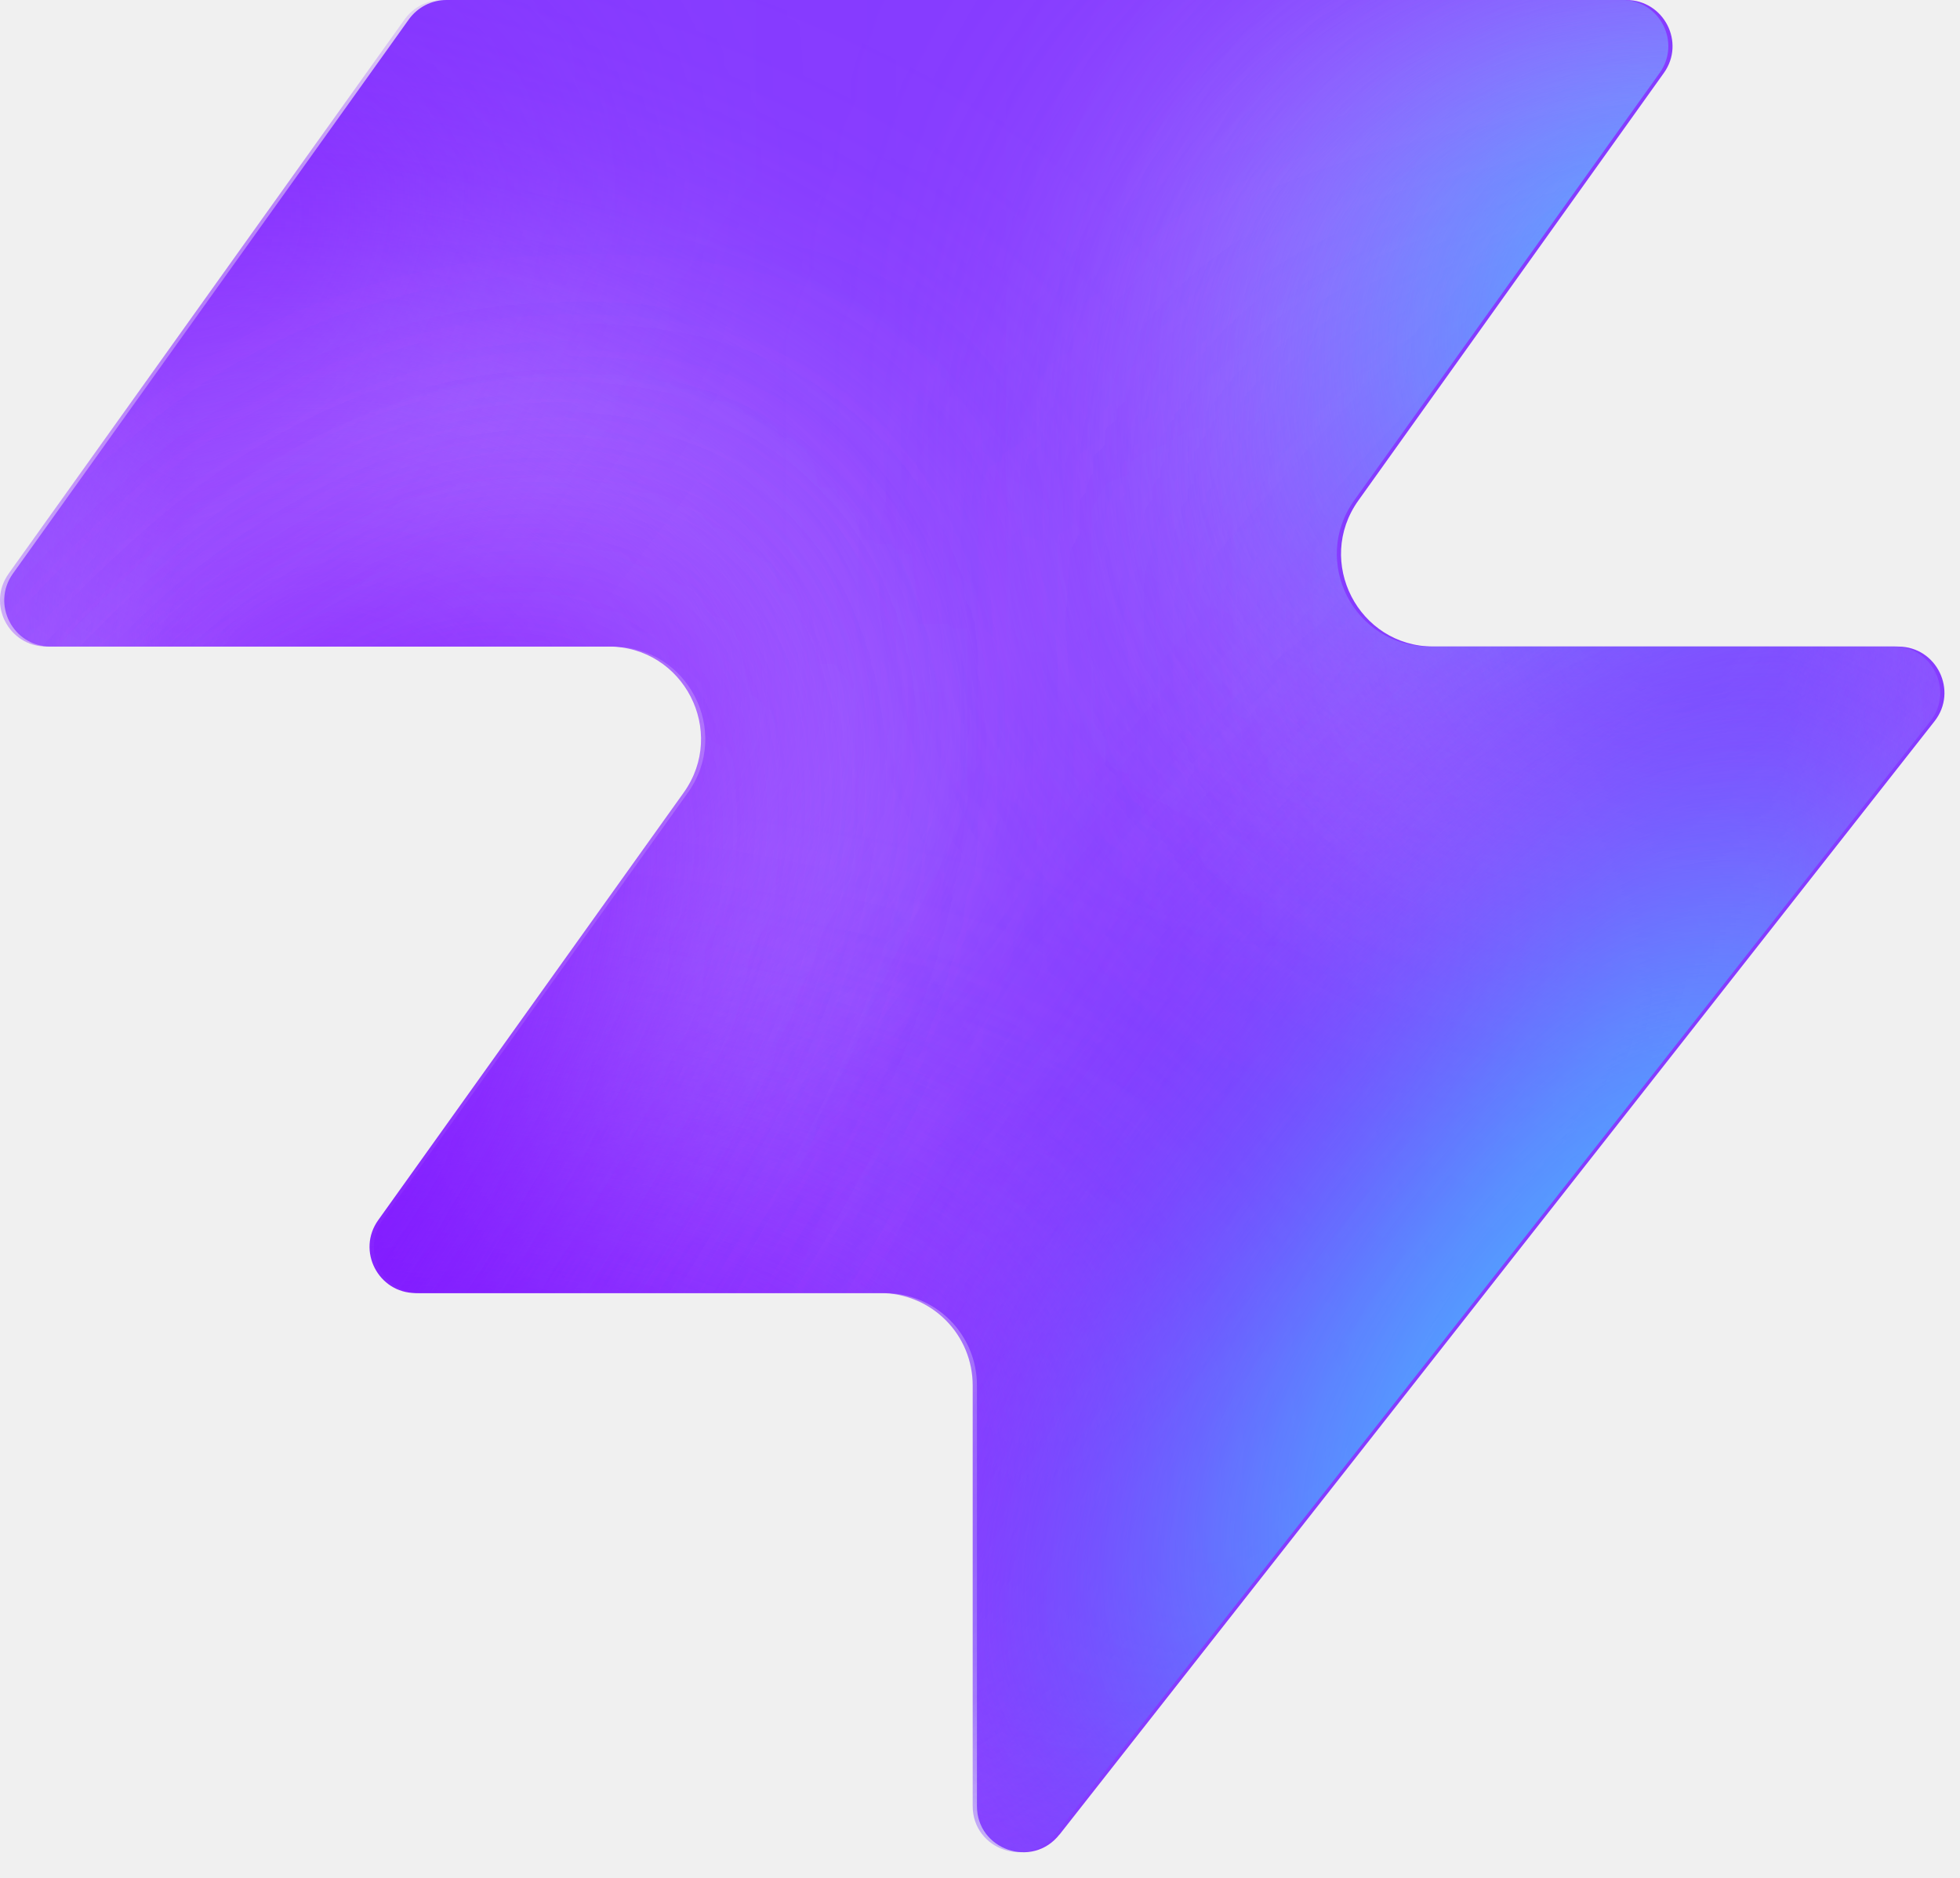
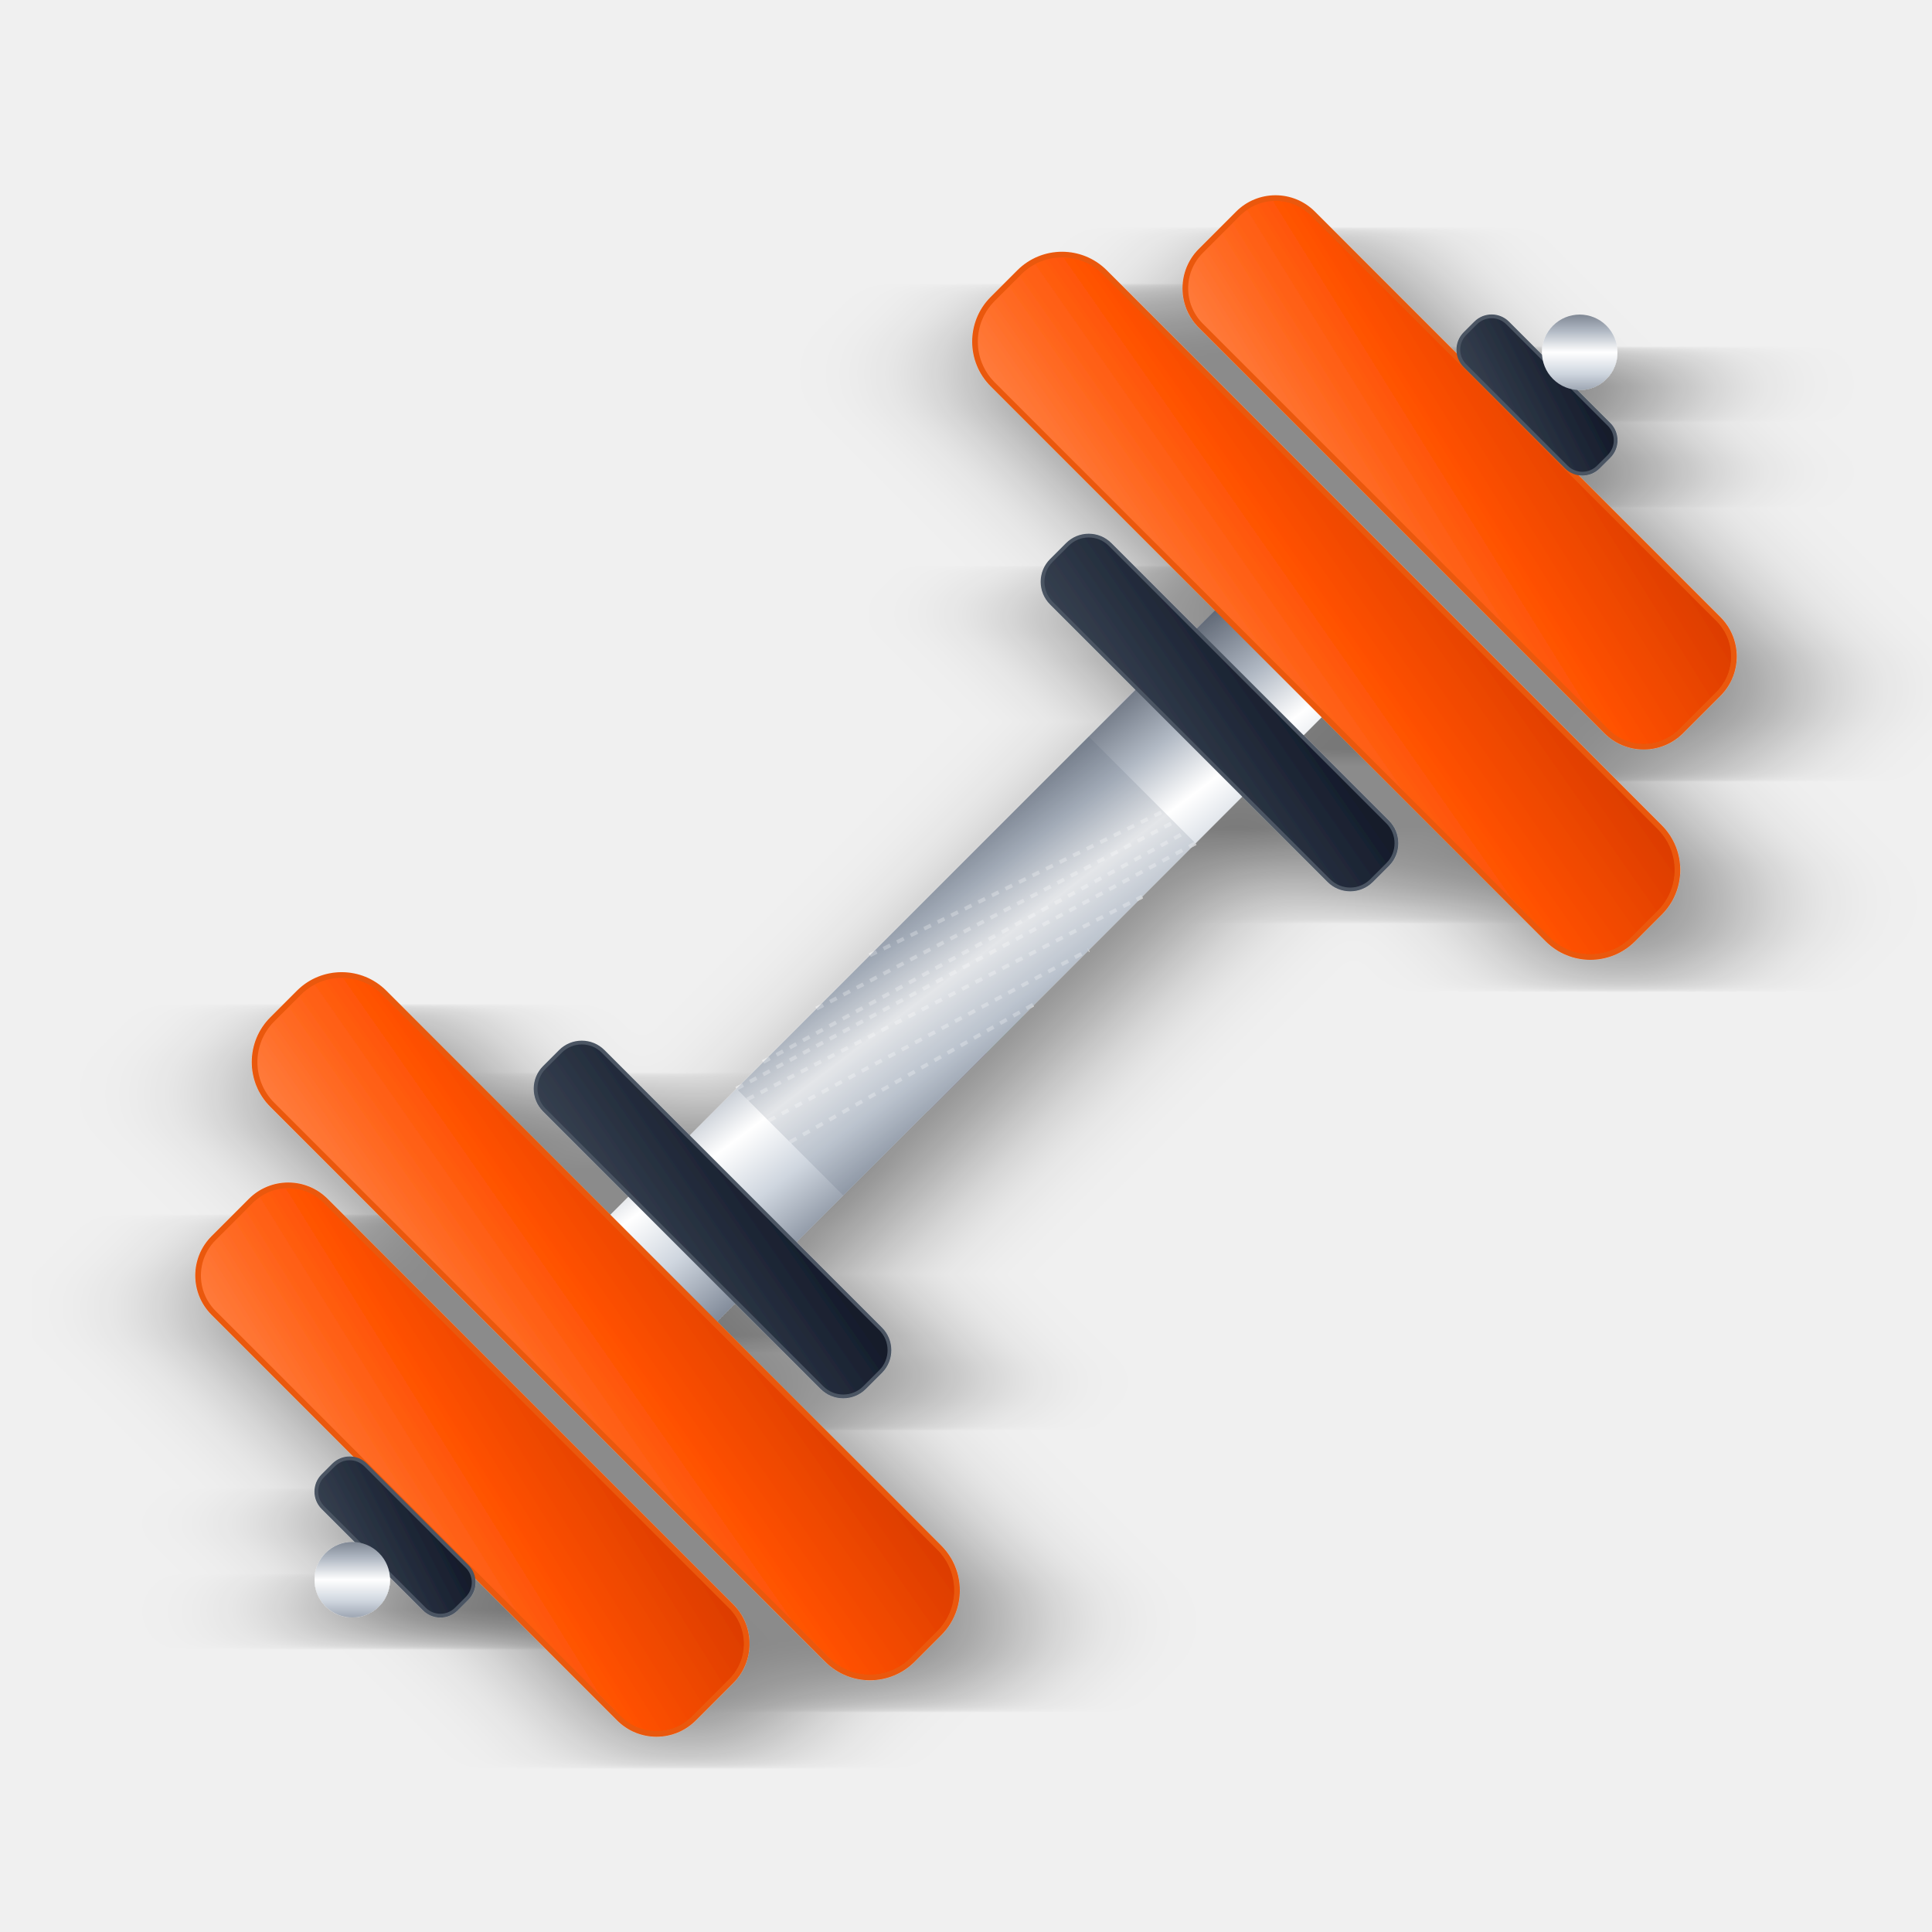
- <svg xmlns="http://www.w3.org/2000/svg" width="48" height="46" fill="none" viewBox="0 0 48 46">
-   <path fill="#863bff" d="M25.946 44.938c-.664.845-2.021.375-2.021-.698V33.937a2.26 2.26 0 0 0-2.262-2.262H10.287c-.92 0-1.456-1.04-.92-1.788l7.48-10.471c1.07-1.497 0-3.578-1.842-3.578H1.237c-.92 0-1.456-1.04-.92-1.788L10.013.474c.214-.297.556-.474.92-.474h28.894c.92 0 1.456 1.04.92 1.788l-7.48 10.471c-1.07 1.498 0 3.579 1.842 3.579h11.377c.943 0 1.473 1.088.89 1.83L25.947 44.94z" style="fill:#863bff;fill:color(display-p3 .525 .23 1);fill-opacity:1" />
-   <mask id="a" width="48" height="46" x="0" y="0" maskUnits="userSpaceOnUse" style="mask-type:alpha">
-     <path fill="#000" d="M25.842 44.938c-.664.844-2.021.375-2.021-.698V33.937a2.26 2.26 0 0 0-2.262-2.262H10.183c-.92 0-1.456-1.04-.92-1.788l7.48-10.471c1.07-1.498 0-3.579-1.842-3.579H1.133c-.92 0-1.456-1.04-.92-1.787L9.91.473c.214-.297.556-.474.92-.474h28.894c.92 0 1.456 1.04.92 1.788l-7.48 10.471c-1.07 1.498 0 3.578 1.842 3.578h11.377c.943 0 1.473 1.088.89 1.832L25.843 44.94z" style="fill:#000;fill-opacity:1" />
-   </mask>
-   <g mask="url(#a)">
-     <g filter="url(#b)">
-       <ellipse cx="5.508" cy="14.704" fill="#ede6ff" rx="5.508" ry="14.704" style="fill:#ede6ff;fill:color(display-p3 .927 .903 1);fill-opacity:1" transform="matrix(.00324 1 1 -.00324 -4.47 31.516)" />
-     </g>
-     <g filter="url(#c)">
-       <ellipse cx="10.399" cy="29.851" fill="#ede6ff" rx="10.399" ry="29.851" style="fill:#ede6ff;fill:color(display-p3 .927 .903 1);fill-opacity:1" transform="matrix(.00324 1 1 -.00324 -39.328 7.883)" />
-     </g>
-     <g filter="url(#d)">
-       <ellipse cx="5.508" cy="30.487" fill="#7e14ff" rx="5.508" ry="30.487" style="fill:#7e14ff;fill:color(display-p3 .492 .077 1);fill-opacity:1" transform="rotate(89.814 -25.913 -14.639)scale(1 -1)" />
-     </g>
-     <g filter="url(#e)">
-       <ellipse cx="5.508" cy="30.599" fill="#7e14ff" rx="5.508" ry="30.599" style="fill:#7e14ff;fill:color(display-p3 .492 .077 1);fill-opacity:1" transform="rotate(89.814 -32.644 -3.334)scale(1 -1)" />
-     </g>
-     <g filter="url(#f)">
-       <ellipse cx="5.508" cy="30.599" fill="#7e14ff" rx="5.508" ry="30.599" style="fill:#7e14ff;fill:color(display-p3 .492 .077 1);fill-opacity:1" transform="matrix(.00324 1 1 -.00324 -34.34 30.47)" />
-     </g>
-     <g filter="url(#g)">
-       <ellipse cx="14.072" cy="22.078" fill="#ede6ff" rx="14.072" ry="22.078" style="fill:#ede6ff;fill:color(display-p3 .927 .903 1);fill-opacity:1" transform="rotate(93.35 24.506 48.493)scale(-1 1)" />
-     </g>
-     <g filter="url(#h)">
-       <ellipse cx="3.47" cy="21.501" fill="#7e14ff" rx="3.47" ry="21.501" style="fill:#7e14ff;fill:color(display-p3 .492 .077 1);fill-opacity:1" transform="rotate(89.009 28.708 47.59)scale(-1 1)" />
-     </g>
-     <g filter="url(#i)">
-       <ellipse cx="3.47" cy="21.501" fill="#7e14ff" rx="3.47" ry="21.501" style="fill:#7e14ff;fill:color(display-p3 .492 .077 1);fill-opacity:1" transform="rotate(89.009 28.708 47.59)scale(-1 1)" />
-     </g>
-     <g filter="url(#j)">
-       <ellipse cx=".387" cy="8.972" fill="#7e14ff" rx="4.407" ry="29.108" style="fill:#7e14ff;fill:color(display-p3 .492 .077 1);fill-opacity:1" transform="rotate(39.51 .387 8.972)" />
-     </g>
-     <g filter="url(#k)">
-       <ellipse cx="47.523" cy="-6.092" fill="#7e14ff" rx="4.407" ry="29.108" style="fill:#7e14ff;fill:color(display-p3 .492 .077 1);fill-opacity:1" transform="rotate(37.892 47.523 -6.092)" />
-     </g>
-     <g filter="url(#l)">
-       <ellipse cx="41.412" cy="6.333" fill="#47bfff" rx="5.971" ry="9.665" style="fill:#47bfff;fill:color(display-p3 .28 .748 1);fill-opacity:1" transform="rotate(37.892 41.412 6.333)" />
-     </g>
-     <g filter="url(#m)">
-       <ellipse cx="-1.879" cy="38.332" fill="#7e14ff" rx="4.407" ry="29.108" style="fill:#7e14ff;fill:color(display-p3 .492 .077 1);fill-opacity:1" transform="rotate(37.892 -1.88 38.332)" />
-     </g>
-     <g filter="url(#n)">
-       <ellipse cx="-1.879" cy="38.332" fill="#7e14ff" rx="4.407" ry="29.108" style="fill:#7e14ff;fill:color(display-p3 .492 .077 1);fill-opacity:1" transform="rotate(37.892 -1.88 38.332)" />
-     </g>
-     <g filter="url(#o)">
-       <ellipse cx="35.651" cy="29.907" fill="#7e14ff" rx="4.407" ry="29.108" style="fill:#7e14ff;fill:color(display-p3 .492 .077 1);fill-opacity:1" transform="rotate(37.892 35.651 29.907)" />
-     </g>
-     <g filter="url(#p)">
-       <ellipse cx="38.418" cy="32.4" fill="#47bfff" rx="5.971" ry="15.297" style="fill:#47bfff;fill:color(display-p3 .28 .748 1);fill-opacity:1" transform="rotate(37.892 38.418 32.4)" />
-     </g>
-   </g>
+ <svg xmlns="http://www.w3.org/2000/svg" viewBox="0 0 512 512" width="100%" height="100%">
  <defs>
-     <filter id="b" width="60.045" height="41.654" x="-19.77" y="16.149" color-interpolation-filters="sRGB" filterUnits="userSpaceOnUse">
-       <feFlood flood-opacity="0" result="BackgroundImageFix" />
-       <feBlend in="SourceGraphic" in2="BackgroundImageFix" result="shape" />
-       <feGaussianBlur result="effect1_foregroundBlur_2002_17158" stdDeviation="7.659" />
-     </filter>
-     <filter id="c" width="90.34" height="51.437" x="-54.613" y="-7.533" color-interpolation-filters="sRGB" filterUnits="userSpaceOnUse">
-       <feFlood flood-opacity="0" result="BackgroundImageFix" />
-       <feBlend in="SourceGraphic" in2="BackgroundImageFix" result="shape" />
-       <feGaussianBlur result="effect1_foregroundBlur_2002_17158" stdDeviation="7.659" />
-     </filter>
-     <filter id="d" width="79.355" height="29.4" x="-49.64" y="2.03" color-interpolation-filters="sRGB" filterUnits="userSpaceOnUse">
-       <feFlood flood-opacity="0" result="BackgroundImageFix" />
-       <feBlend in="SourceGraphic" in2="BackgroundImageFix" result="shape" />
-       <feGaussianBlur result="effect1_foregroundBlur_2002_17158" stdDeviation="4.596" />
-     </filter>
-     <filter id="e" width="79.579" height="29.4" x="-45.045" y="20.029" color-interpolation-filters="sRGB" filterUnits="userSpaceOnUse">
-       <feFlood flood-opacity="0" result="BackgroundImageFix" />
-       <feBlend in="SourceGraphic" in2="BackgroundImageFix" result="shape" />
-       <feGaussianBlur result="effect1_foregroundBlur_2002_17158" stdDeviation="4.596" />
-     </filter>
-     <filter id="f" width="79.579" height="29.4" x="-43.513" y="21.178" color-interpolation-filters="sRGB" filterUnits="userSpaceOnUse">
-       <feFlood flood-opacity="0" result="BackgroundImageFix" />
-       <feBlend in="SourceGraphic" in2="BackgroundImageFix" result="shape" />
-       <feGaussianBlur result="effect1_foregroundBlur_2002_17158" stdDeviation="4.596" />
-     </filter>
-     <filter id="g" width="74.749" height="58.852" x="15.756" y="-17.901" color-interpolation-filters="sRGB" filterUnits="userSpaceOnUse">
-       <feFlood flood-opacity="0" result="BackgroundImageFix" />
-       <feBlend in="SourceGraphic" in2="BackgroundImageFix" result="shape" />
-       <feGaussianBlur result="effect1_foregroundBlur_2002_17158" stdDeviation="7.659" />
-     </filter>
-     <filter id="h" width="61.377" height="25.362" x="23.548" y="2.284" color-interpolation-filters="sRGB" filterUnits="userSpaceOnUse">
-       <feFlood flood-opacity="0" result="BackgroundImageFix" />
-       <feBlend in="SourceGraphic" in2="BackgroundImageFix" result="shape" />
-       <feGaussianBlur result="effect1_foregroundBlur_2002_17158" stdDeviation="4.596" />
-     </filter>
-     <filter id="i" width="61.377" height="25.362" x="23.548" y="2.284" color-interpolation-filters="sRGB" filterUnits="userSpaceOnUse">
-       <feFlood flood-opacity="0" result="BackgroundImageFix" />
-       <feBlend in="SourceGraphic" in2="BackgroundImageFix" result="shape" />
-       <feGaussianBlur result="effect1_foregroundBlur_2002_17158" stdDeviation="4.596" />
-     </filter>
-     <filter id="j" width="56.045" height="63.649" x="-27.636" y="-22.853" color-interpolation-filters="sRGB" filterUnits="userSpaceOnUse">
-       <feFlood flood-opacity="0" result="BackgroundImageFix" />
-       <feBlend in="SourceGraphic" in2="BackgroundImageFix" result="shape" />
-       <feGaussianBlur result="effect1_foregroundBlur_2002_17158" stdDeviation="4.596" />
-     </filter>
-     <filter id="k" width="54.814" height="64.646" x="20.116" y="-38.415" color-interpolation-filters="sRGB" filterUnits="userSpaceOnUse">
-       <feFlood flood-opacity="0" result="BackgroundImageFix" />
-       <feBlend in="SourceGraphic" in2="BackgroundImageFix" result="shape" />
-       <feGaussianBlur result="effect1_foregroundBlur_2002_17158" stdDeviation="4.596" />
-     </filter>
-     <filter id="l" width="33.541" height="35.313" x="24.641" y="-11.323" color-interpolation-filters="sRGB" filterUnits="userSpaceOnUse">
-       <feFlood flood-opacity="0" result="BackgroundImageFix" />
-       <feBlend in="SourceGraphic" in2="BackgroundImageFix" result="shape" />
-       <feGaussianBlur result="effect1_foregroundBlur_2002_17158" stdDeviation="4.596" />
-     </filter>
-     <filter id="m" width="54.814" height="64.646" x="-29.286" y="6.009" color-interpolation-filters="sRGB" filterUnits="userSpaceOnUse">
-       <feFlood flood-opacity="0" result="BackgroundImageFix" />
-       <feBlend in="SourceGraphic" in2="BackgroundImageFix" result="shape" />
-       <feGaussianBlur result="effect1_foregroundBlur_2002_17158" stdDeviation="4.596" />
-     </filter>
-     <filter id="n" width="54.814" height="64.646" x="-29.286" y="6.009" color-interpolation-filters="sRGB" filterUnits="userSpaceOnUse">
-       <feFlood flood-opacity="0" result="BackgroundImageFix" />
-       <feBlend in="SourceGraphic" in2="BackgroundImageFix" result="shape" />
-       <feGaussianBlur result="effect1_foregroundBlur_2002_17158" stdDeviation="4.596" />
-     </filter>
-     <filter id="o" width="54.814" height="64.646" x="8.244" y="-2.416" color-interpolation-filters="sRGB" filterUnits="userSpaceOnUse">
-       <feFlood flood-opacity="0" result="BackgroundImageFix" />
-       <feBlend in="SourceGraphic" in2="BackgroundImageFix" result="shape" />
-       <feGaussianBlur result="effect1_foregroundBlur_2002_17158" stdDeviation="4.596" />
-     </filter>
-     <filter id="p" width="39.409" height="43.623" x="18.713" y="10.588" color-interpolation-filters="sRGB" filterUnits="userSpaceOnUse">
-       <feFlood flood-opacity="0" result="BackgroundImageFix" />
-       <feBlend in="SourceGraphic" in2="BackgroundImageFix" result="shape" />
-       <feGaussianBlur result="effect1_foregroundBlur_2002_17158" stdDeviation="4.596" />
+     <linearGradient id="orangeGrad" x1="0%" y1="0%" x2="100%" y2="100%">
+       <stop offset="0%" stop-color="#ff7e40" />
+       <stop offset="50%" stop-color="#ff5100" />
+       <stop offset="100%" stop-color="#d93b00" />
+     </linearGradient>
+     <linearGradient id="steelGrad" x1="0%" y1="100%" x2="100%" y2="0%">
+       <stop offset="0%" stop-color="#707a8a" />
+       <stop offset="30%" stop-color="#cfd6df" />
+       <stop offset="50%" stop-color="#ffffff" />
+       <stop offset="70%" stop-color="#b1b9c4" />
+       <stop offset="100%" stop-color="#505866" />
+     </linearGradient>
+     <linearGradient id="ironGrad" x1="0%" y1="0%" x2="100%" y2="100%">
+       <stop offset="0%" stop-color="#374151" />
+       <stop offset="100%" stop-color="#111827" />
+     </linearGradient>
+     <filter id="shadow" x="-10%" y="-10%" width="120%" height="120%">
+       <feDropShadow dx="0" dy="12" stdDeviation="16" flood-color="#000000" flood-opacity="0.5" />
    </filter>
  </defs>
+   <g transform="translate(256, 256) rotate(-45) translate(-256, -256)" filter="url(#shadow)">
+     <rect x="110" y="236" width="292" height="40" rx="8" fill="url(#steelGrad)" />
+     <path d="M 190 236 L 322 236 L 322 276 L 190 276 Z" fill="#475569" opacity="0.15" />
+     <path d="M 190 236 L 322 276 M 200 236 L 322 272 M 190 240 L 302 276 M 220 236 L 322 268 M 190 248 L 282 276 M 240 236 L 322 264 M 190 256 L 262 276" stroke="#ffffff" stroke-width="1" opacity="0.25" stroke-dasharray="2 2" />
+     <rect x="150" y="196" width="22" height="120" rx="8" fill="url(#ironGrad)" stroke="#4b5563" stroke-width="1" />
+     <rect x="100" y="136" width="42" height="240" rx="16" fill="url(#orangeGrad)" stroke="#ea580c" stroke-width="1.5" />
+     <rect x="50" y="166" width="42" height="180" rx="14" fill="url(#orangeGrad)" stroke="#ea580c" stroke-width="1.5" />
+     <rect x="34" y="231" width="16" height="50" rx="6" fill="url(#ironGrad)" stroke="#4b5563" stroke-width="1" />
+     <circle cx="26" cy="256" r="10" fill="url(#steelGrad)" />
+     <rect x="340" y="196" width="22" height="120" rx="8" fill="url(#ironGrad)" stroke="#4b5563" stroke-width="1" />
+     <rect x="370" y="136" width="42" height="240" rx="16" fill="url(#orangeGrad)" stroke="#ea580c" stroke-width="1.5" />
+     <rect x="420" y="166" width="42" height="180" rx="14" fill="url(#orangeGrad)" stroke="#ea580c" stroke-width="1.5" />
+     <rect x="462" y="231" width="16" height="50" rx="6" fill="url(#ironGrad)" stroke="#4b5563" stroke-width="1" />
+     <circle cx="486" cy="256" r="10" fill="url(#steelGrad)" />
+   </g>
</svg>
